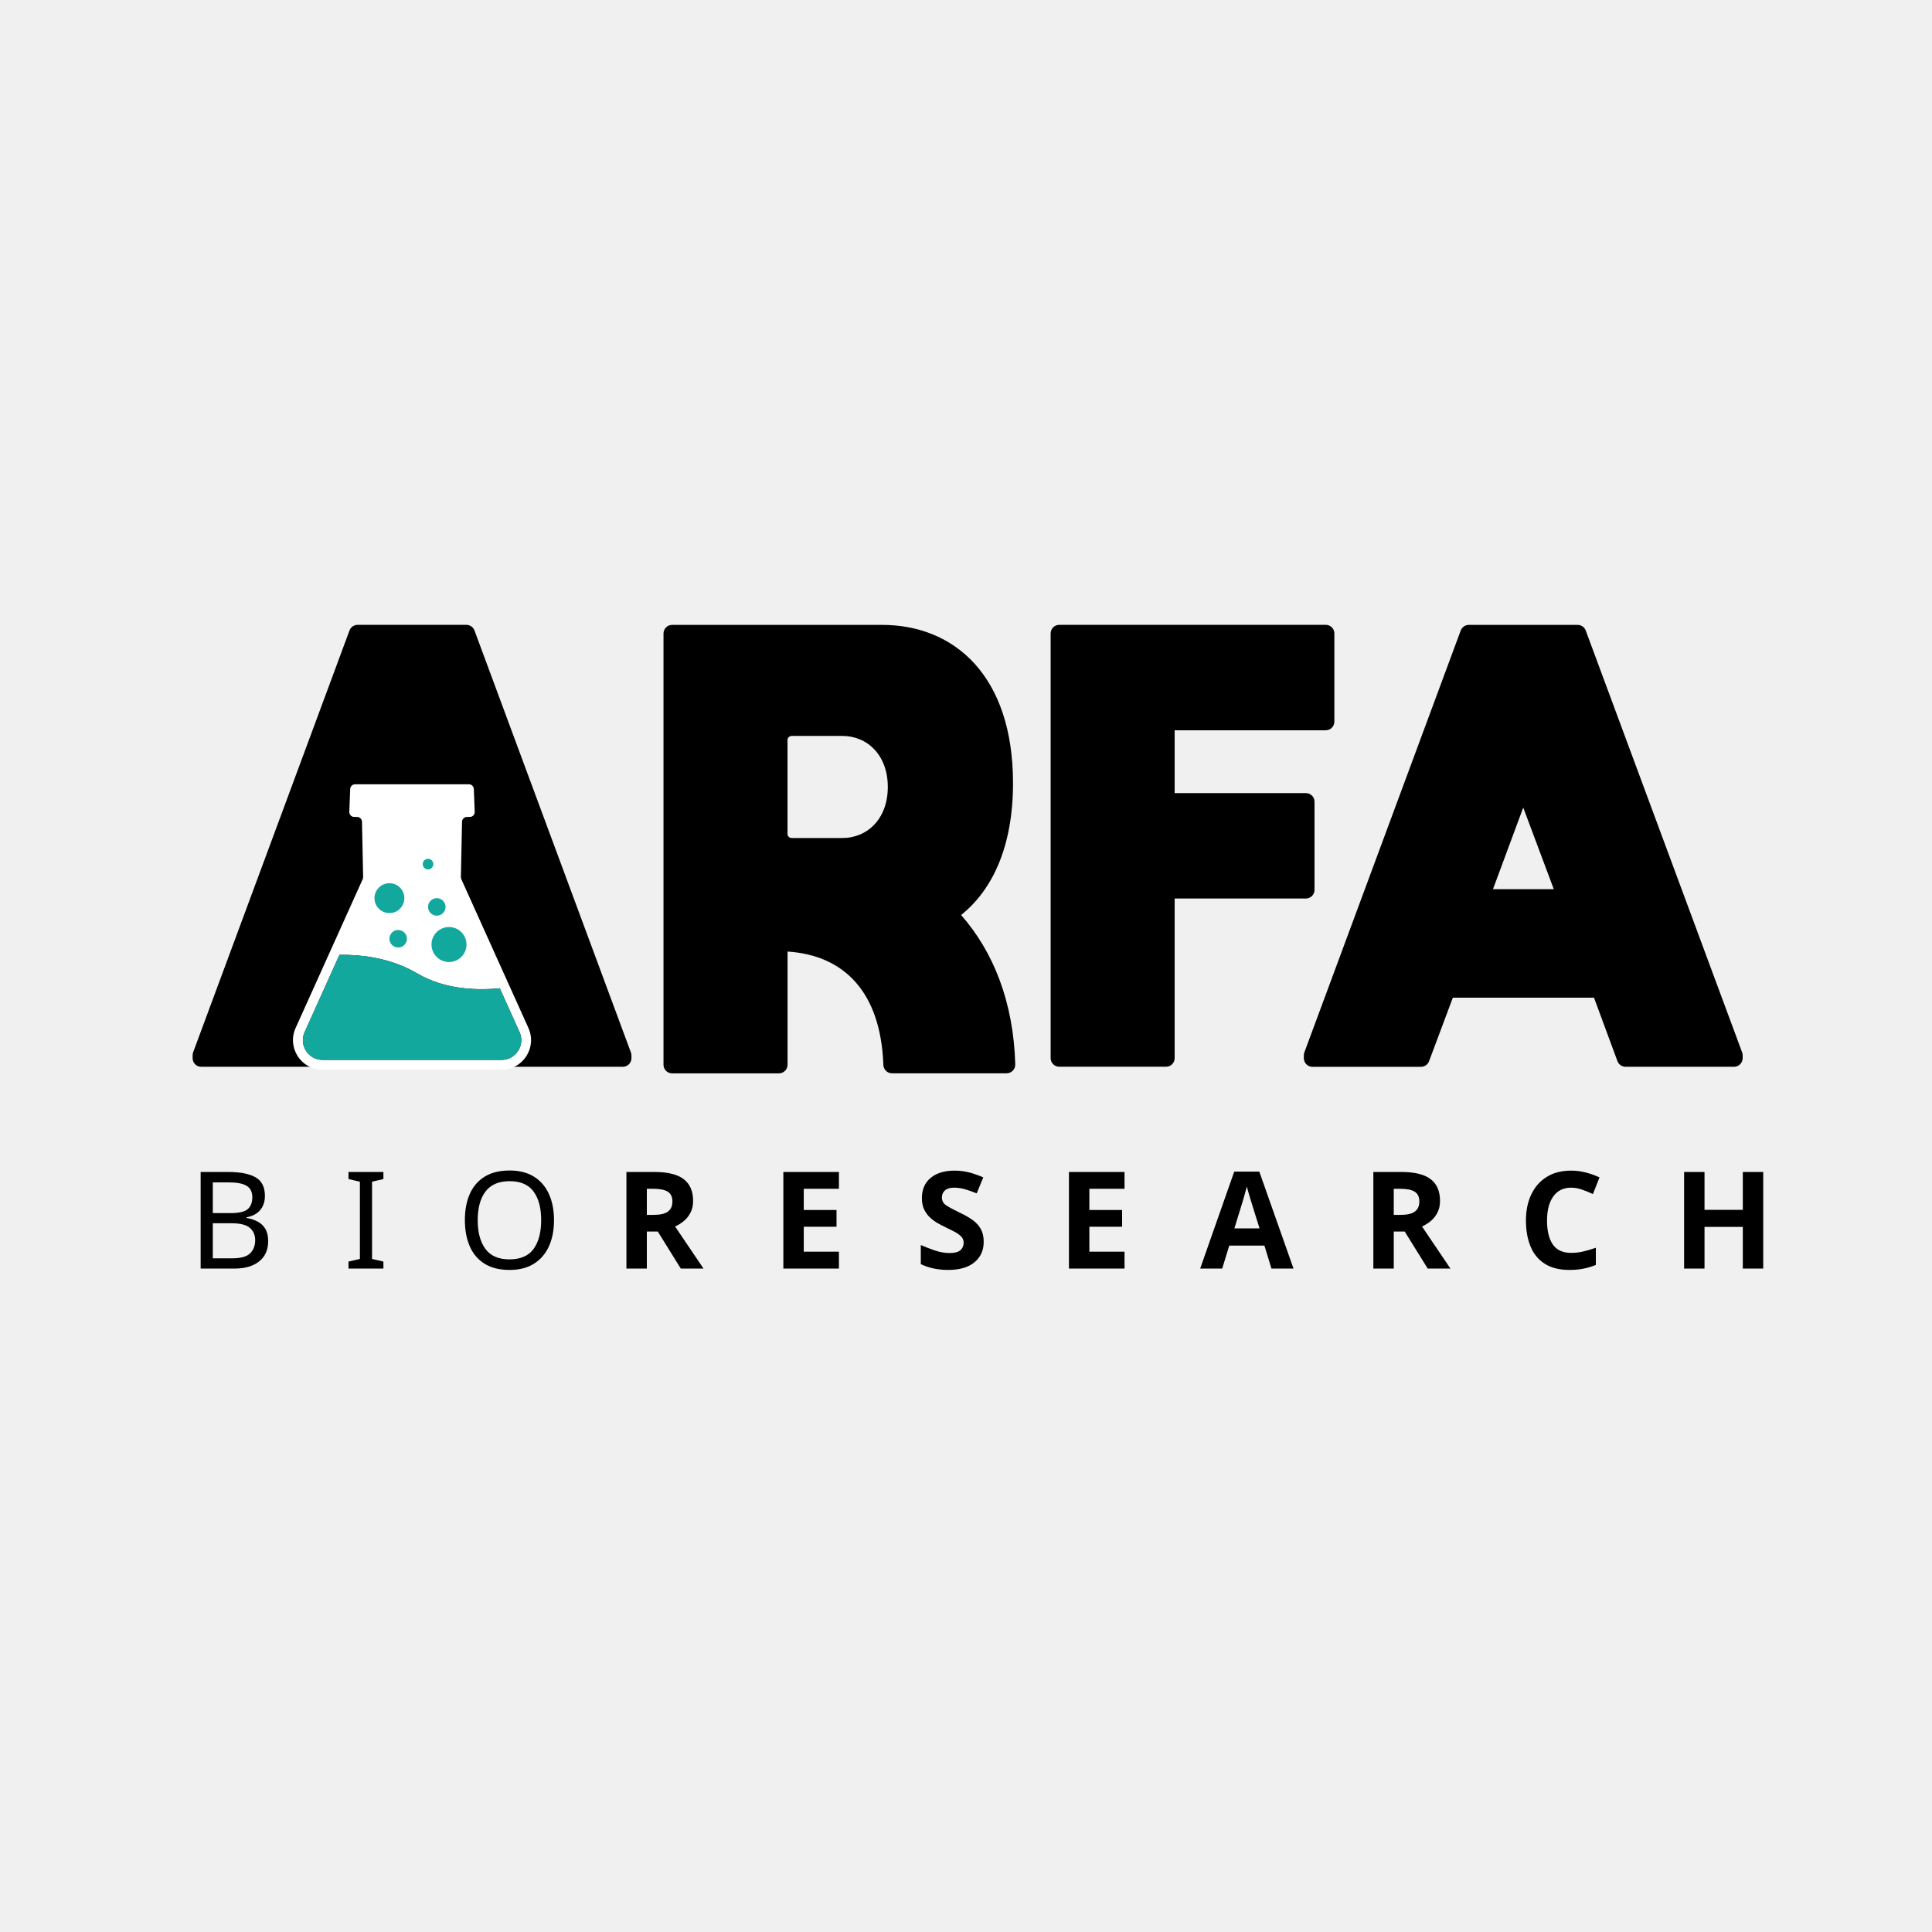
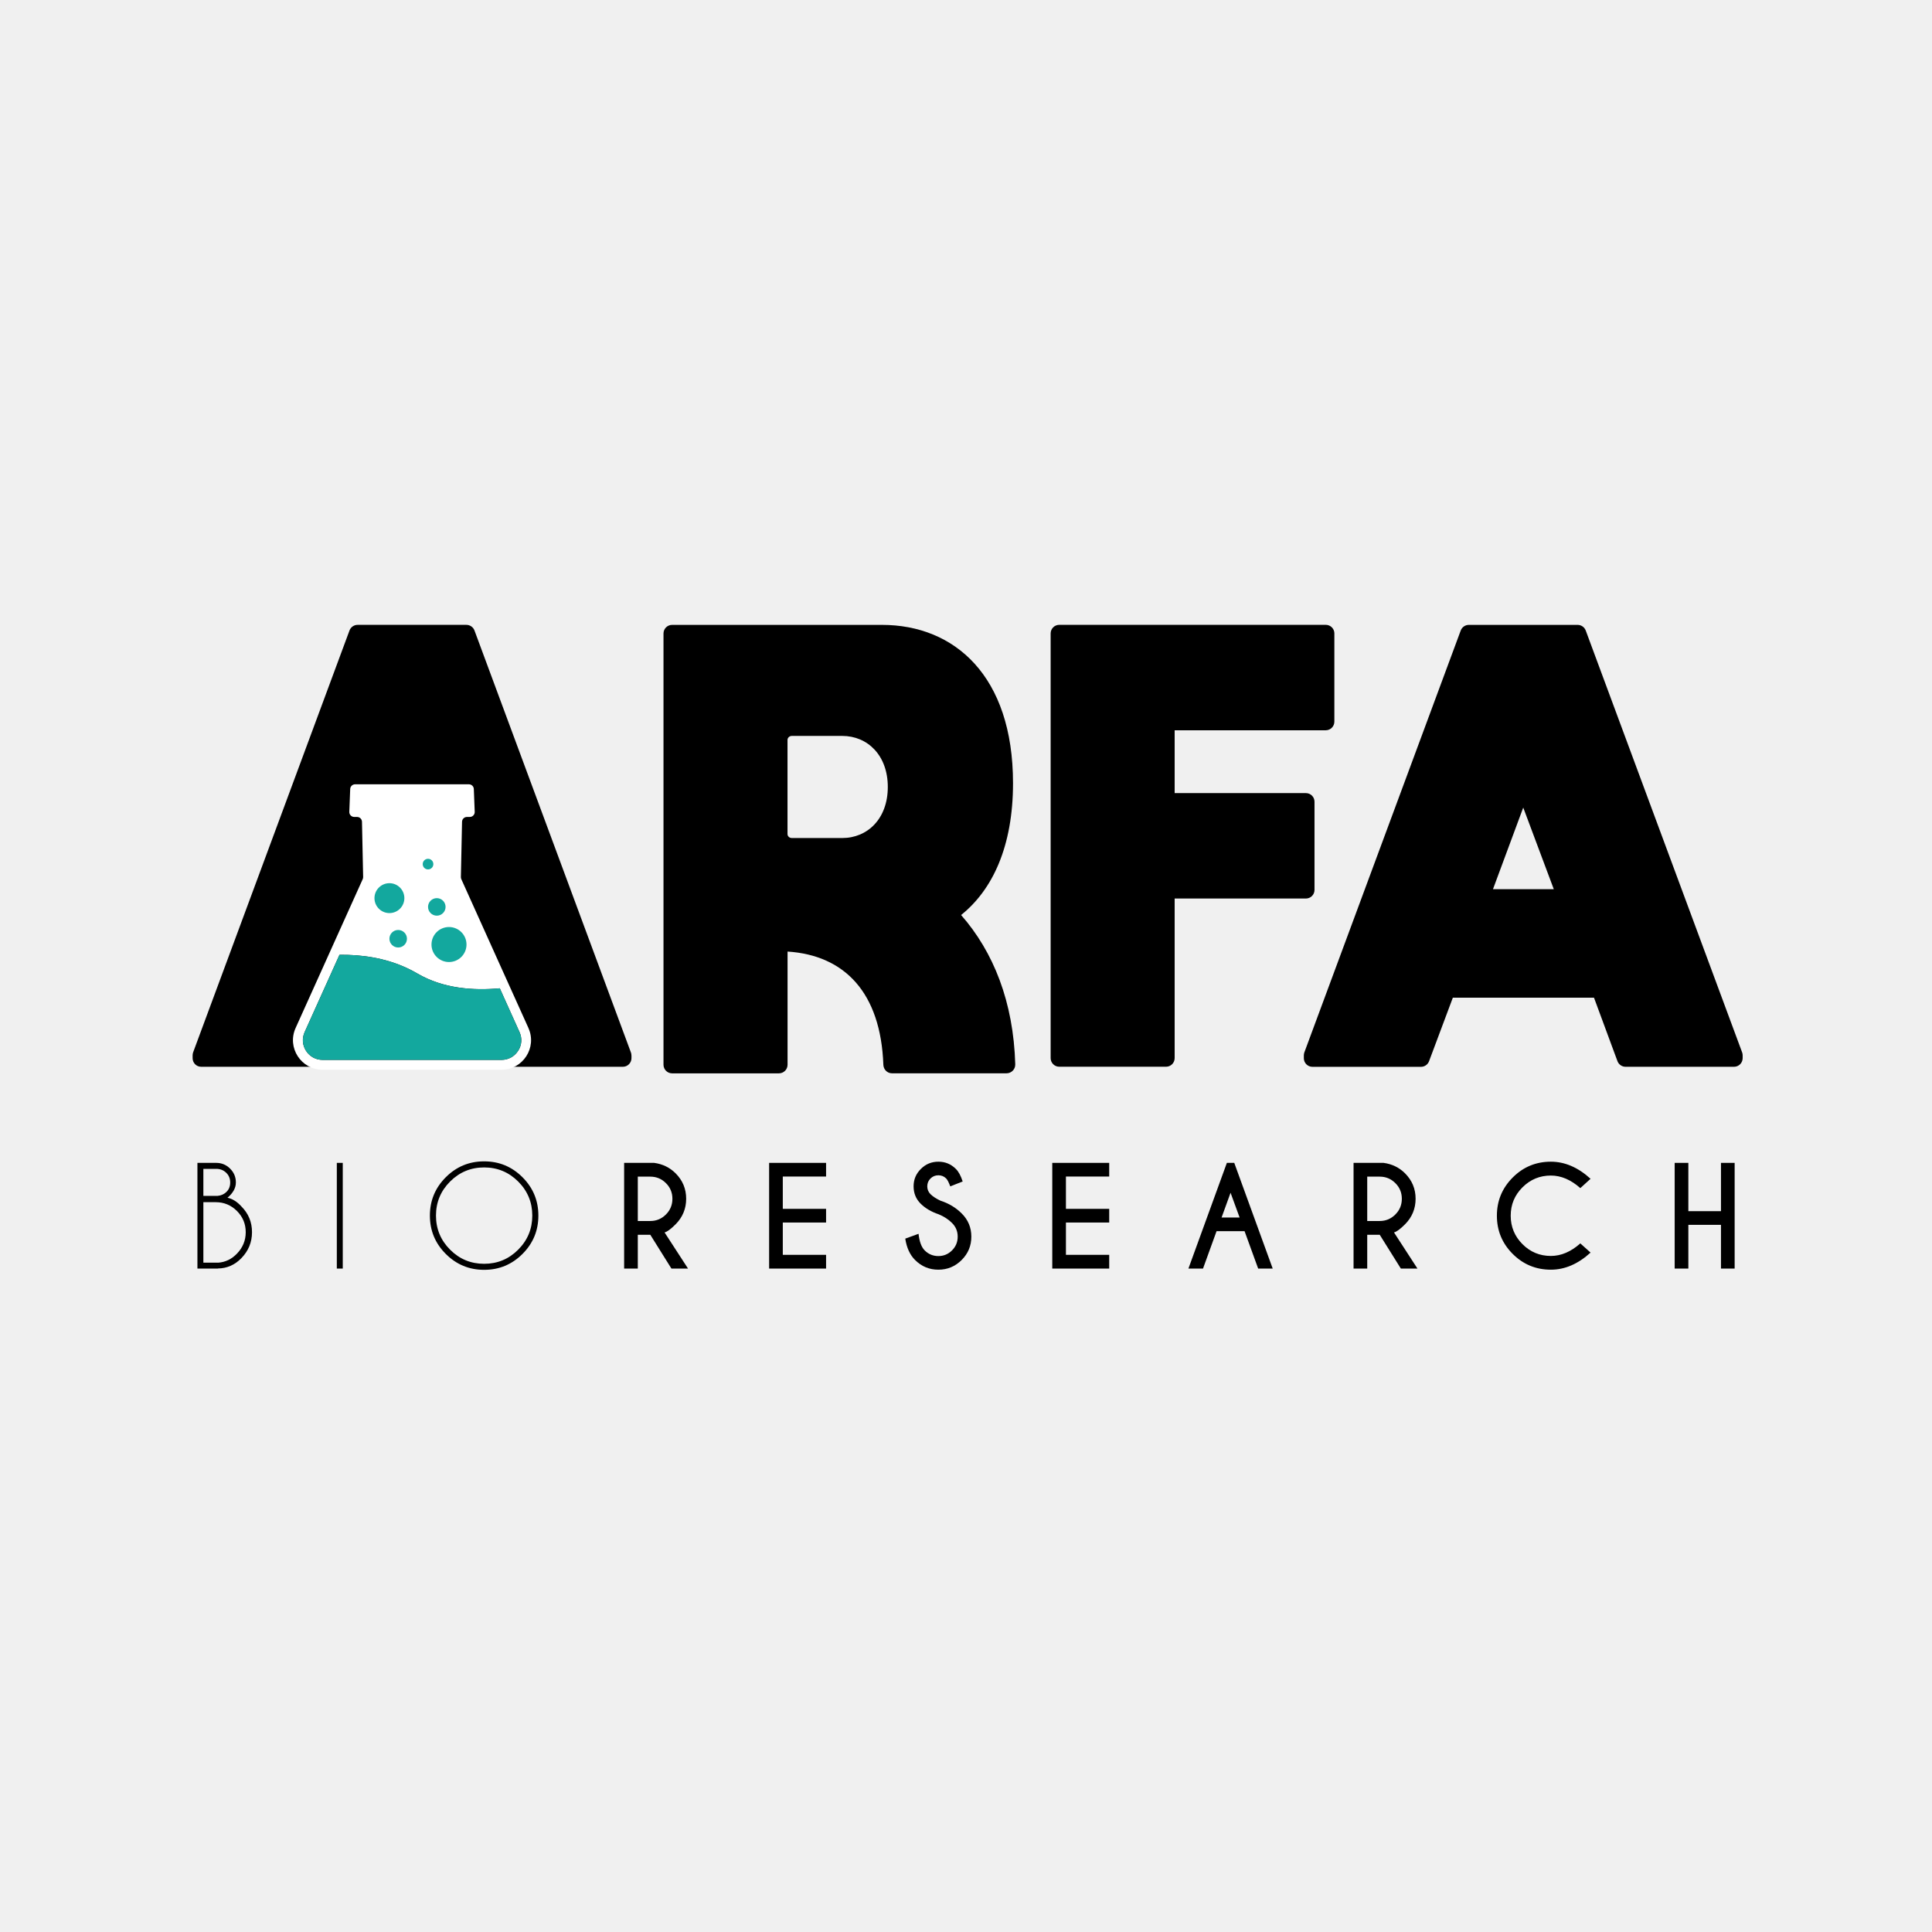
- <svg xmlns="http://www.w3.org/2000/svg" id="Layer_1" data-name="Layer 1" viewBox="0 0 800 800">
+ <svg xmlns="http://www.w3.org/2000/svg" id="Layer_1" version="1.1" viewBox="0 0 800 800">
  <defs>
    <style>
-       .cls-1 {
+       .st0 {
        fill: #13a89e;
      }

-       .cls-2 {
-         font-family: CaviarDreams, 'Caviar Dreams';
+       .st1 {
+         isolation: isolate;
      }

-       .cls-3 {
-         font-size: 56.02px;
-         letter-spacing: .5em;
-       }
- 
-       .cls-4 {
+       .st2 {
        fill: #fff;
-       }
- 
-       .cls-5 {
-         font-family: CaviarDreams-Bold, 'Caviar Dreams';
-         font-weight: 700;
      }
    </style>
  </defs>
  <g>
-     <path d="M261.48,437.03v1.14c-.02,1.97-1.6,3.56-3.57,3.56H83.33c-1.99.01-3.57-1.59-3.57-3.56v-1.14c0-.43.07-.85.2-1.25l64.76-174.71c.52-1.4,1.86-2.33,3.34-2.33h45.07c1.48,0,2.82.93,3.34,2.33l64.78,174.74c.15.38.21.8.21,1.23Z" />
-     <path d="M420.39,440.78c.05,1.98-1.59,3.65-3.59,3.65h-47.46c-1.95,0-3.48-1.57-3.56-3.5-1.07-29.93-16.07-45.39-39.67-46.91v46.86c0,1.98-1.61,3.57-3.57,3.57h-44.23c-1.98,0-3.57-1.61-3.57-3.57v-178.56c0-1.98,1.59-3.57,3.57-3.57h86.89c29.97,0,54.26,21.03,54.27,65.53,0,26.18-8.47,44.18-21.5,54.61,13.35,15.21,21.69,35.88,22.43,61.9ZM326.09,345.35c0,.93.8,1.66,1.79,1.66h20.89c10.42,0,18.85-7.97,18.85-21.14s-8.44-21.14-18.85-21.14h-20.89c-.98,0-1.79.75-1.79,1.66v38.96Z" />
-     <path d="M552.53,262.31v36.51c0,1.97-1.59,3.57-3.57,3.57h-62.56v26.02h54.34c1.97,0,3.57,1.59,3.57,3.57v36.51c0,1.97-1.59,3.57-3.57,3.57h-54.34v66.08c0,1.97-1.59,3.57-3.57,3.57h-44.21c-1.97,0-3.57-1.59-3.57-3.57v-175.84c0-1.98,1.59-3.57,3.57-3.57h110.35c1.97,0,3.57,1.59,3.57,3.57Z" />
-     <path d="M656.61,261.06l64.78,174.74c.14.39.21.8.21,1.23v1.14c-.02,1.97-1.61,3.56-3.57,3.56h-44.93c-1.48,0-2.82-.93-3.34-2.32l-9.72-26.29h-58.45l-9.85,26.31c-.52,1.39-1.86,2.32-3.34,2.32h-44.94c-1.98,0-3.57-1.61-3.57-3.57v-1.14c0-.43.07-.84.21-1.25l64.76-174.72c.52-1.39,1.86-2.32,3.34-2.32h45.07c1.48,0,2.82.93,3.34,2.32ZM643.39,368.19l-12.65-33.79-12.53,33.79h25.18Z" />
+     <path d="M261.48,437.03v1.14c-.02,1.97-1.6,3.56-3.57,3.56H83.33c-1.99.01-3.57-1.59-3.57-3.56v-1.14c0-.43.07-.85.2-1.25l64.76-174.71c.52-1.4,1.86-2.33,3.34-2.33h45.07c1.48,0,2.82.93,3.34,2.33l64.78,174.74c.15.38.21.8.21,1.23h.02Z" />
+     <path d="M420.39,440.78c.05,1.98-1.59,3.65-3.59,3.65h-47.46c-1.95,0-3.48-1.57-3.56-3.5-1.07-29.93-16.07-45.39-39.67-46.91v46.86c0,1.98-1.61,3.57-3.57,3.57h-44.23c-1.98,0-3.57-1.61-3.57-3.57v-178.56c0-1.98,1.59-3.57,3.57-3.57h86.89c29.97,0,54.26,21.03,54.27,65.53,0,26.18-8.47,44.18-21.5,54.61,13.35,15.21,21.69,35.88,22.43,61.9h0ZM326.09,345.35c0,.93.8,1.66,1.79,1.66h20.89c10.42,0,18.85-7.97,18.85-21.14s-8.44-21.14-18.85-21.14h-20.89c-.98,0-1.79.75-1.79,1.66v38.96h0Z" />
+     <path d="M552.53,262.31v36.51c0,1.97-1.59,3.57-3.57,3.57h-62.56v26.02h54.34c1.97,0,3.57,1.59,3.57,3.57v36.51c0,1.97-1.59,3.57-3.57,3.57h-54.34v66.08c0,1.97-1.59,3.57-3.57,3.57h-44.21c-1.97,0-3.57-1.59-3.57-3.57v-175.84c0-1.98,1.59-3.57,3.57-3.57h110.35c1.97,0,3.57,1.59,3.57,3.57h-.01Z" />
+     <path d="M656.61,261.06l64.78,174.74c.14.39.21.8.21,1.23v1.14c-.02,1.97-1.61,3.56-3.57,3.56h-44.93c-1.48,0-2.82-.93-3.34-2.32l-9.72-26.29h-58.45l-9.85,26.31c-.52,1.39-1.86,2.32-3.34,2.32h-44.94c-1.98,0-3.57-1.61-3.57-3.57v-1.14c0-.43.07-.84.21-1.25l64.76-174.72c.52-1.39,1.86-2.32,3.34-2.32h45.07c1.48,0,2.82.93,3.34,2.32h0ZM643.39,368.19l-12.65-33.79-12.53,33.79h25.18Z" />
    <g>
-       <path class="cls-4" d="M218.82,425.68l-7.65-16.95-2.93-6.49-17.22-38.2c-.12-.28-.18-.58-.18-.88l.48-22.88c.02-1.11.93-2,2.04-2h1.17c1.16,0,2.08-.96,2.04-2.12l-.37-9.44c-.04-1.09-.94-1.96-2.04-1.96h-47.11c-1.1,0-2,.86-2.04,1.96l-.37,9.44c-.04,1.16.88,2.12,2.04,2.12h1.17c1.11,0,2.02.89,2.04,2l.48,22.88c0,.3-.06.6-.18.88l-14.21,31.52-1.84,4.09-11.74,26.03c-3.65,8.1,2.27,17.27,11.16,17.27h74.09c8.89,0,14.81-9.17,11.16-17.27ZM214.52,435.14c-1.53,2.37-4.03,3.73-6.85,3.73h-74.09c-2.82,0-5.32-1.36-6.85-3.73-1.53-2.37-1.74-5.21-.58-7.78l12.42-27.55,2-4.44c8.63-.12,18.57,1.11,27.95,5.48,1.44.67,2.88,1.42,4.29,2.25,10.67,6.27,23.25,7.16,34.14,6.13l8.17,18.13c1.16,2.57.95,5.41-.58,7.78Z" />
-       <path class="cls-1" d="M214.52,435.14c-1.53,2.37-4.03,3.73-6.85,3.73h-74.09c-2.82,0-5.32-1.36-6.85-3.73-1.53-2.37-1.74-5.21-.58-7.78l12.42-27.55,2-4.44c8.63-.12,18.57,1.11,27.95,5.48,1.44.67,2.88,1.42,4.29,2.25,10.67,6.27,23.25,7.16,34.14,6.13l8.17,18.13c1.16,2.57.95,5.41-.58,7.78Z" />
-       <circle class="cls-1" cx="185.92" cy="391.11" r="7.25" />
-       <circle class="cls-1" cx="161.25" cy="371.9" r="6.19" />
-       <circle class="cls-1" cx="164.88" cy="388.71" r="3.63" />
-       <circle class="cls-1" cx="177.24" cy="357.81" r="2.2" />
-       <circle class="cls-1" cx="180.87" cy="375.53" r="3.63" />
+       <path class="st2" d="M218.82,425.68l-7.65-16.95-2.93-6.49-17.22-38.2c-.12-.28-.18-.58-.18-.88l.48-22.88c.02-1.11.93-2,2.04-2h1.17c1.16,0,2.08-.96,2.04-2.12l-.37-9.44c-.04-1.09-.94-1.96-2.04-1.96h-47.11c-1.1,0-2,.86-2.04,1.96l-.37,9.44c-.04,1.16.88,2.12,2.04,2.12h1.17c1.11,0,2.02.89,2.04,2l.48,22.88c0,.3-.06.6-.18.88l-14.21,31.52-1.84,4.09-11.74,26.03c-3.65,8.1,2.27,17.27,11.16,17.27h74.09c8.89,0,14.81-9.17,11.16-17.27h0ZM214.52,435.14c-1.53,2.37-4.03,3.73-6.85,3.73h-74.09c-2.82,0-5.32-1.36-6.85-3.73-1.53-2.37-1.74-5.21-.58-7.78l12.42-27.55,2-4.44c8.63-.12,18.57,1.11,27.95,5.48,1.44.67,2.88,1.42,4.29,2.25,10.67,6.27,23.25,7.16,34.14,6.13l8.17,18.13c1.16,2.57.95,5.41-.58,7.78h-.02Z" />
+       <path class="st0" d="M214.52,435.14c-1.53,2.37-4.03,3.73-6.85,3.73h-74.09c-2.82,0-5.32-1.36-6.85-3.73-1.53-2.37-1.74-5.21-.58-7.78l12.42-27.55,2-4.44c8.63-.12,18.57,1.11,27.95,5.48,1.44.67,2.88,1.42,4.29,2.25,10.67,6.27,23.25,7.16,34.14,6.13l8.17,18.13c1.16,2.57.95,5.41-.58,7.78h-.02Z" />
+       <circle class="st0" cx="185.92" cy="391.11" r="7.25" />
+       <circle class="st0" cx="161.25" cy="371.9" r="6.19" />
+       <circle class="st0" cx="164.88" cy="388.71" r="3.63" />
+       <circle class="st0" cx="177.24" cy="357.81" r="2.2" />
+       <circle class="st0" cx="180.87" cy="375.53" r="3.63" />
    </g>
  </g>
-   <text class="cls-3" transform="translate(77.65 525.29)">
-     <tspan class="cls-2" x="0" y="0">BIO</tspan>
-     <tspan class="cls-5" x="176.69" y="0">RESEARCH</tspan>
-   </text>
+   <g class="st1">
+     <g class="st1">
+       <path d="M89.52,481.52c2.24,0,4.16.79,5.76,2.38,1.6,1.59,2.39,3.5,2.39,5.74s-1.16,4.37-3.47,6.32c2.04.42,3.97,1.62,5.77,3.61,2.92,2.94,4.38,6.48,4.38,10.64s-1.46,7.72-4.38,10.75c-2.72,2.81-5.96,4.24-9.74,4.29v.03h-8.48v-43.77h7.77ZM84.21,483.99v11.19h5.94c1.37-.13,2.53-.64,3.5-1.53,1.11-1.02,1.67-2.35,1.67-3.99s-.56-3-1.67-4.06c-1.11-1.07-2.49-1.6-4.13-1.6h-5.31ZM84.21,497.8v25.03h6.02v.03c3.05-.2,5.67-1.45,7.88-3.75,2.42-2.5,3.64-5.46,3.64-8.89s-1.21-6.35-3.64-8.78c-2.43-2.42-5.35-3.64-8.78-3.64h-5.12Z" />
+       <path d="M141.93,481.52v43.77h-2.46v-43.77h2.46Z" />
+       <path d="M216.35,487.47c4.39,4.39,6.58,9.68,6.58,15.88s-2.19,11.49-6.58,15.88c-4.39,4.39-9.68,6.58-15.88,6.58s-11.49-2.19-15.88-6.58-6.58-9.68-6.58-15.88,2.19-11.49,6.58-15.88,9.68-6.58,15.88-6.58,11.49,2.19,15.88,6.58ZM200.47,483.41c-5.51,0-10.21,1.95-14.1,5.84-3.89,3.89-5.84,8.59-5.84,14.1s1.95,10.21,5.84,14.11c3.89,3.9,8.59,5.85,14.1,5.85s10.21-1.95,14.1-5.85c3.89-3.9,5.84-8.61,5.84-14.11s-1.95-10.21-5.84-14.1c-3.89-3.89-8.59-5.84-14.1-5.84Z" />
+     </g>
+     <g class="st1">
+       <path d="M269.27,511.29h-5.17v14h-5.66v-43.77h12.42c3.52.47,6.49,1.92,8.92,4.35,2.9,2.92,4.35,6.42,4.35,10.5s-1.45,7.64-4.35,10.56c-2.01,2.01-3.54,3.14-4.6,3.39l9.71,14.96h-6.87l-8.75-14ZM264.1,487.21v18.38h5.17c2.52,0,4.67-.9,6.47-2.69,1.8-1.8,2.69-3.97,2.69-6.52s-.9-4.7-2.69-6.48c-1.8-1.79-3.95-2.68-6.47-2.68h-5.17Z" />
+       <path d="M342.06,481.52v5.66h-17.92v13.38h17.92v5.66h-17.92v13.38h17.92v5.69h-23.58v-43.77h23.58Z" />
+       <path d="M388.73,502.83c-3.1-1.04-5.61-2.52-7.54-4.45-1.92-1.92-2.89-4.31-2.89-7.15s1-5.19,3-7.19c2-2.01,4.42-3.01,7.26-3.01s5.22.99,7.22,2.98c1.13,1.09,2.08,2.84,2.84,5.22l-5.14,2.02c-.62-1.68-1.19-2.77-1.7-3.28-.89-.88-1.97-1.31-3.23-1.31s-2.36.44-3.25,1.33c-.89.88-1.34,1.97-1.34,3.24s.45,2.36,1.34,3.25c1,.98,2.39,1.89,4.16,2.71,3.43,1.11,6.34,2.86,8.73,5.25,2.68,2.64,4.02,5.85,4.02,9.63s-1.34,7-4.01,9.67c-2.67,2.67-5.89,4.01-9.64,4.01s-6.99-1.34-9.66-4.02c-2.13-2.13-3.48-5.08-4.05-8.84l5.5-2c.35,3.23,1.19,5.52,2.54,6.87,1.57,1.57,3.46,2.35,5.66,2.35s4.09-.78,5.66-2.35,2.35-3.46,2.35-5.69-.78-4.09-2.35-5.66c-1.5-1.5-3.33-2.69-5.5-3.58Z" />
+       <path d="M459.3,481.52v5.66h-17.92v13.38h17.92v5.66h-17.92v13.38h17.92v5.69h-23.58v-43.77h23.58Z" />
+       <path d="M511.08,481.52l15.92,43.77h-6.02l-5.63-15.48h-11.6l-5.61,15.48h-6.04l15.92-43.77h3.06ZM513.3,504.15l-3.75-10.26-3.72,10.26h7.47Z" />
+       <path d="M571.31,511.29h-5.17v14h-5.66v-43.77h12.42c3.52.47,6.49,1.92,8.92,4.35,2.9,2.92,4.35,6.42,4.35,10.5s-1.45,7.64-4.35,10.56c-2.01,2.01-3.54,3.14-4.6,3.39l9.71,14.96h-6.87l-8.75-14ZM566.14,487.21v18.38h5.17c2.52,0,4.67-.9,6.47-2.69,1.8-1.8,2.69-3.97,2.69-6.52s-.9-4.7-2.69-6.48c-1.8-1.79-3.95-2.68-6.47-2.68h-5.17Z" />
+       <path d="M654.38,514.87l4.24,3.8c-5.18,4.72-10.66,7.08-16.44,7.08-6.18,0-11.45-2.18-15.81-6.54s-6.54-9.63-6.54-15.81,2.18-11.43,6.54-15.81c4.36-4.38,9.63-6.56,15.81-6.56,5.78,0,11.26,2.36,16.44,7.08l-4.24,3.86c-3.9-3.46-7.97-5.2-12.2-5.2-4.58,0-8.49,1.62-11.75,4.87s-4.88,7.17-4.88,11.76,1.63,8.54,4.88,11.79c3.25,3.25,7.17,4.87,11.75,4.87,4.23,0,8.3-1.73,12.2-5.2Z" />
+       <path d="M699.11,507.18v18.11h-5.66v-43.77h5.66v20h13.51v-20h5.66v43.77h-5.66v-18.11h-13.51Z" />
+     </g>
+   </g>
</svg>
